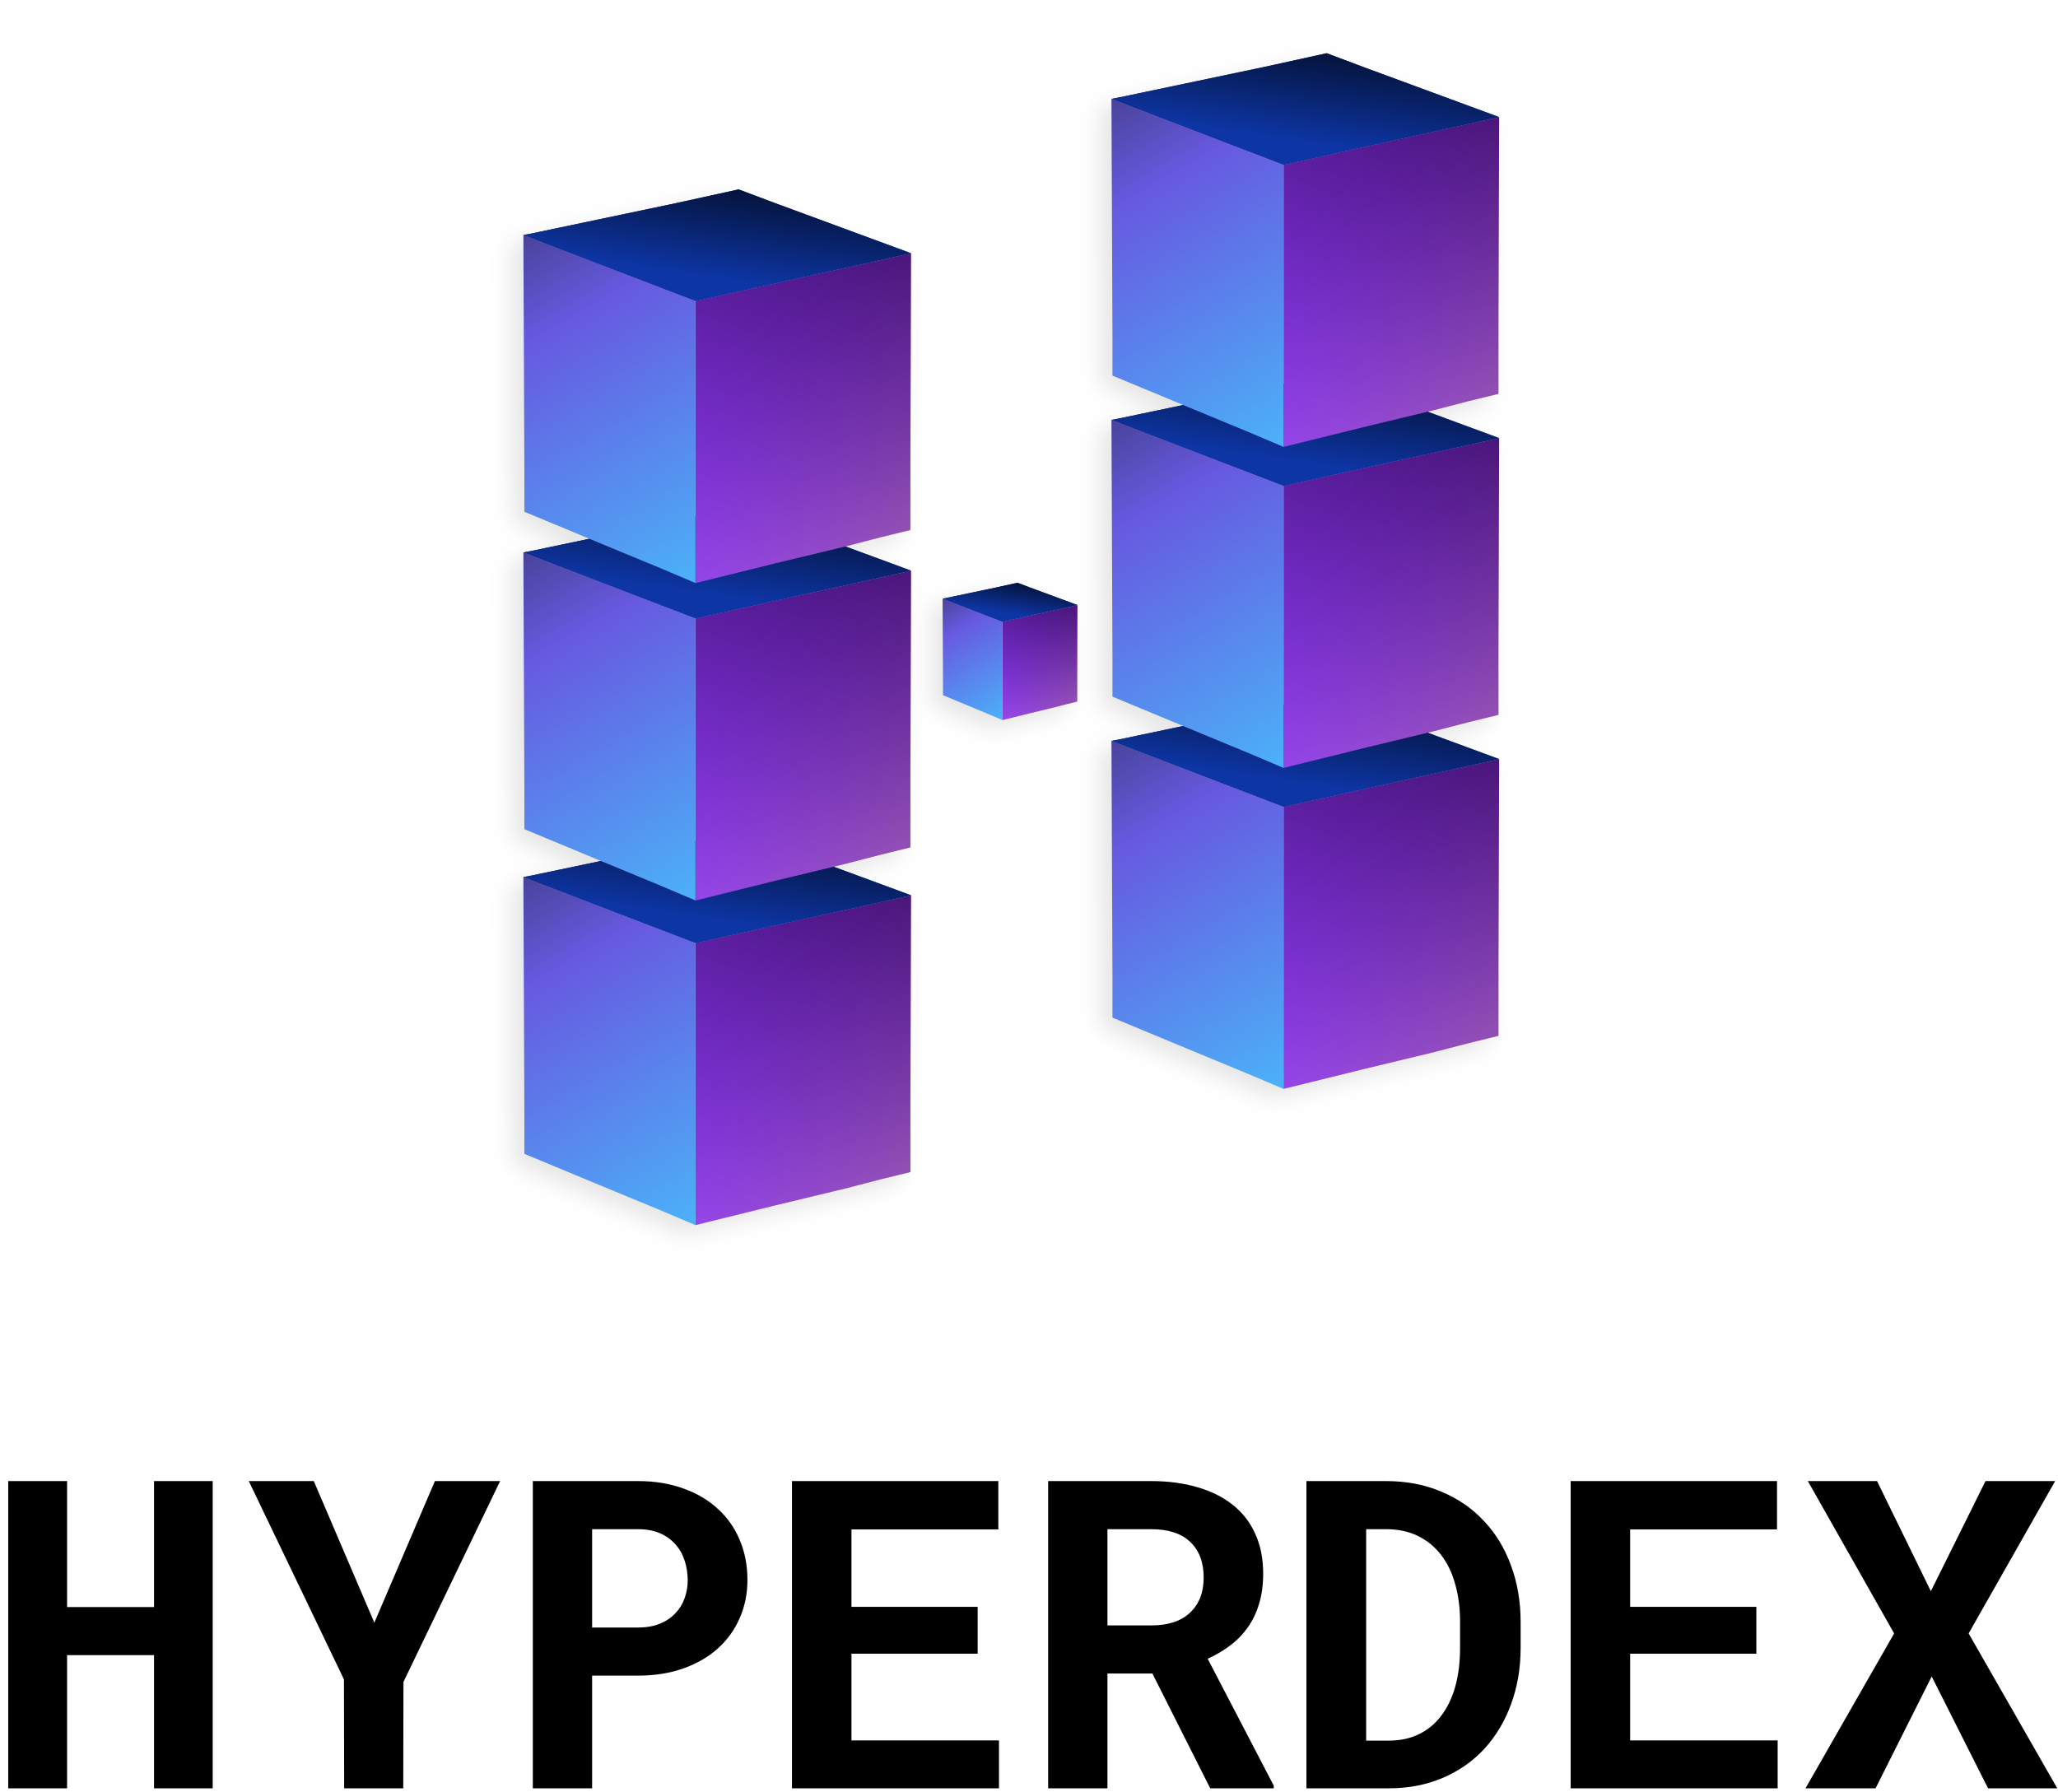
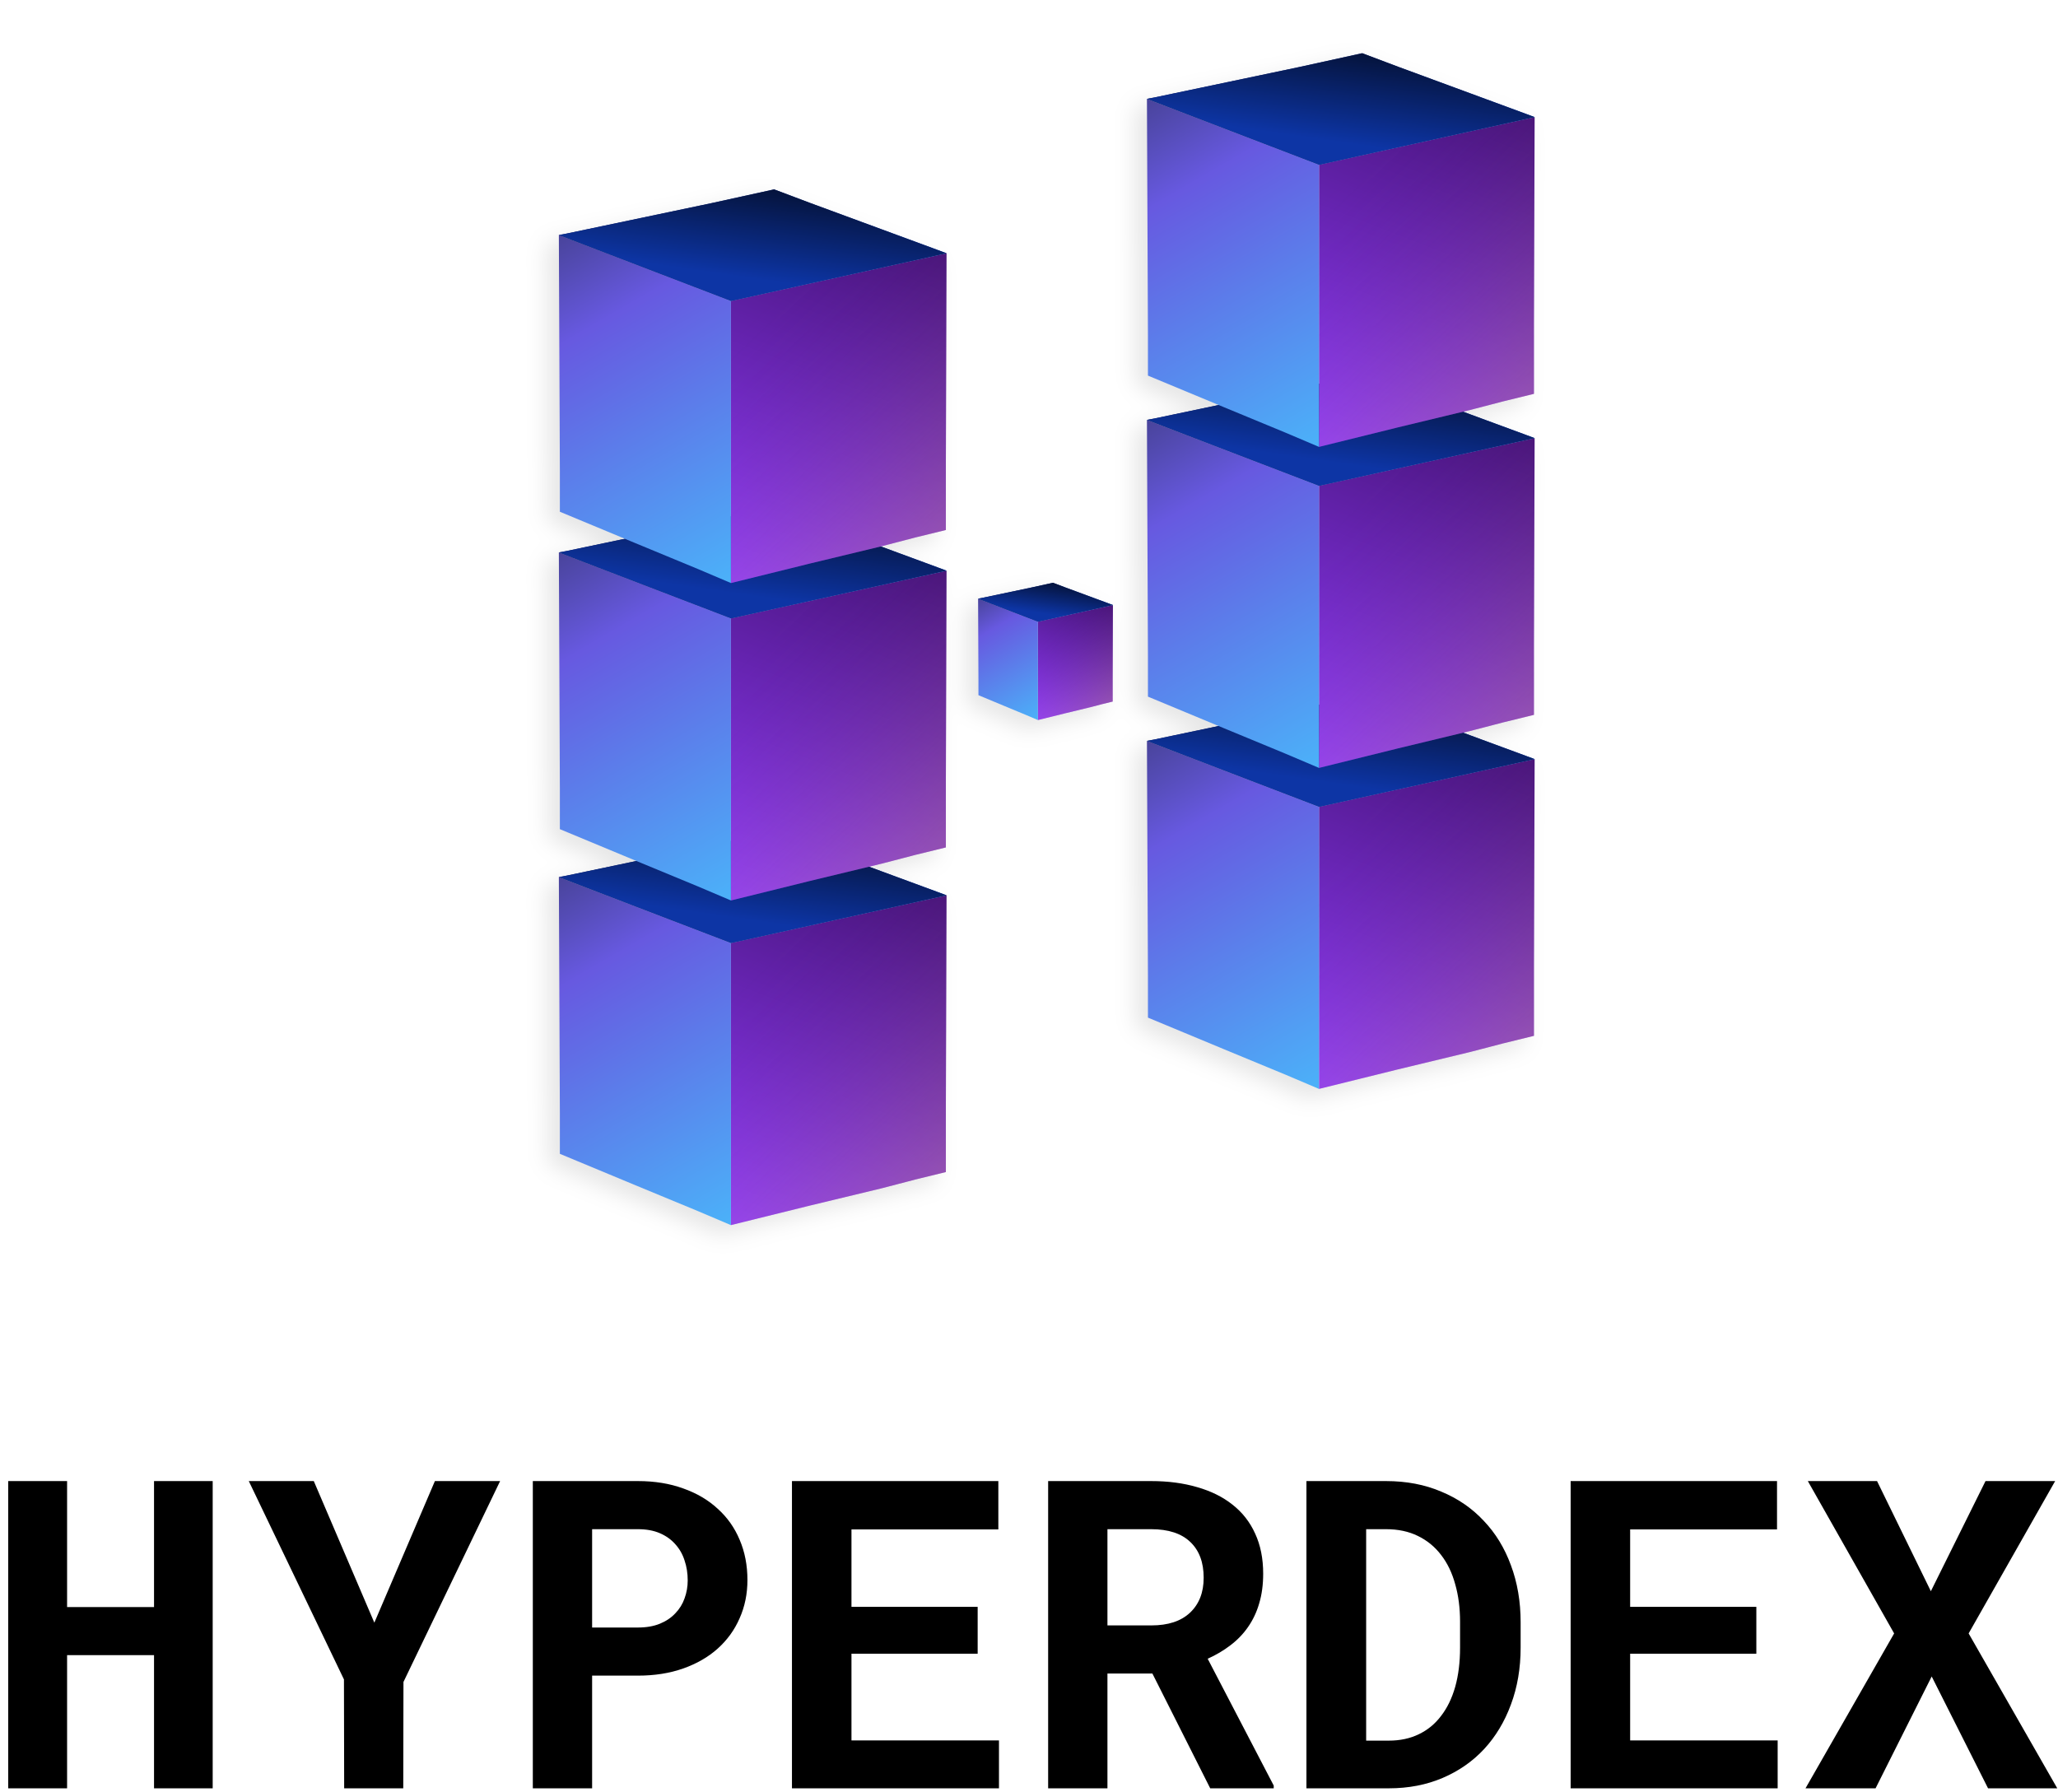
<svg xmlns="http://www.w3.org/2000/svg" width="928" height="808" viewBox="0 0 928 808" fill="none">
  <path d="M25.977 45H19.364V29.989H9.563V45H2.926V10.363H9.563V24.565H19.364V10.363H25.977V45ZM44.2 26.326L51.027 10.363H58.378L47.483 33.01L47.459 45H40.798L40.774 32.725L30.046 10.363H37.373L44.2 26.326ZM68.75 32.297V45H62.065V10.363H73.912C75.8 10.363 77.504 10.641 79.027 11.196C80.549 11.735 81.842 12.496 82.904 13.48C83.983 14.447 84.808 15.613 85.379 16.977C85.965 18.34 86.259 19.855 86.259 21.52C86.259 23.075 85.965 24.51 85.379 25.826C84.808 27.142 83.983 28.284 82.904 29.252C81.842 30.203 80.549 30.949 79.027 31.488C77.504 32.027 75.8 32.297 73.912 32.297H68.75ZM68.75 26.873H73.912C74.864 26.873 75.689 26.73 76.386 26.445C77.084 26.159 77.663 25.771 78.123 25.279C78.599 24.787 78.948 24.224 79.17 23.59C79.408 22.94 79.526 22.266 79.526 21.568C79.526 20.759 79.408 20.006 79.17 19.308C78.948 18.61 78.599 18 78.123 17.476C77.663 16.953 77.084 16.541 76.386 16.239C75.689 15.938 74.864 15.787 73.912 15.787H68.75V26.873ZM112.213 29.823H97.987V39.6H114.615V45H91.278V10.363H114.544V15.811H97.987V24.541H112.213V29.823ZM131.91 32.059H126.843V45H120.158V10.363H131.767C133.686 10.363 135.423 10.593 136.977 11.053C138.531 11.497 139.855 12.155 140.95 13.028C142.06 13.9 142.908 14.986 143.495 16.287C144.098 17.587 144.399 19.094 144.399 20.807C144.399 22.044 144.248 23.162 143.947 24.161C143.662 25.144 143.241 26.032 142.686 26.825C142.147 27.602 141.489 28.284 140.712 28.871C139.95 29.458 139.094 29.965 138.143 30.394L145.588 44.691V45H138.428L131.91 32.059ZM126.843 26.635H131.791C133.678 26.635 135.129 26.159 136.144 25.208C137.175 24.24 137.691 22.924 137.691 21.259C137.691 19.53 137.191 18.19 136.192 17.238C135.193 16.271 133.718 15.787 131.767 15.787H126.843V26.635ZM149.276 45V10.363H158.244C160.544 10.363 162.621 10.76 164.477 11.553C166.348 12.33 167.942 13.424 169.258 14.836C170.591 16.231 171.614 17.904 172.327 19.855C173.057 21.806 173.422 23.947 173.422 26.278V29.133C173.422 31.464 173.057 33.605 172.327 35.556C171.614 37.491 170.607 39.164 169.306 40.575C168.006 41.971 166.443 43.057 164.62 43.834C162.796 44.611 160.782 45 158.577 45H149.276ZM156.008 15.787V39.624H158.577C159.83 39.624 160.948 39.386 161.931 38.91C162.931 38.434 163.771 37.744 164.453 36.84C165.151 35.936 165.682 34.842 166.047 33.557C166.412 32.257 166.594 30.782 166.594 29.133V26.23C166.594 24.676 166.412 23.265 166.047 21.996C165.698 20.712 165.167 19.609 164.453 18.689C163.755 17.77 162.883 17.056 161.836 16.548C160.805 16.041 159.608 15.787 158.244 15.787H156.008ZM199.994 29.823H185.768V39.6H202.397V45H179.06V10.363H202.325V15.811H185.768V24.541H199.994V29.823ZM219.667 22.781L225.829 10.363H233.679L223.926 27.539L233.917 45H226.114L219.762 32.392L213.435 45H205.537L215.528 27.539L205.798 10.363H213.601L219.667 22.781Z" transform="translate(-8 626.438) scale(4)" fill="black" />
  <g filter="url(#filter0_d)">
-     <path d="M0.038 5.371H0V37.181L8.634 35.048L8.939 34.972L17.003 33.029L20.806 32.038L24.23 31.2V28.762V24.267V23.391L24.306 -1.45323e-07L0.038 5.371Z" transform="translate(313.596 403.734) scale(4)" fill="url(#paint0_linear)" />
-     <path d="M0 0L0.114 26.591V31.2L8.634 34.743L15.633 37.638L19.399 39.238V7.429L0 0Z" transform="translate(236 395.516) scale(4)" fill="url(#paint1_linear)" />
-     <path d="M0.038 5.371H0V37.181L8.634 35.048L8.939 34.972L17.003 33.029L20.806 32.038L24.23 31.2V28.762V24.267V23.391L24.306 -1.45323e-07L0.038 5.371Z" transform="translate(313.596 403.734) scale(4)" fill="url(#paint2_linear)" />
-     <path d="M42.677 6.819L36.477 4.533L28.413 1.562L24.267 0L17.155 1.562L0.837 4.99L0 5.143L19.399 12.572H19.437L43.704 7.2L42.677 6.819Z" transform="translate(236 374.938) scale(4)" fill="url(#paint3_linear)" />
-     <path d="M42.677 6.819L36.477 4.533L28.413 1.562L24.267 0L17.155 1.562L0.837 4.99L0 5.143L19.399 12.572H19.437L43.704 7.2L42.677 6.819Z" transform="translate(236 374.938) scale(4)" fill="url(#paint4_linear)" />
-     <path d="M0.038 5.371H0V37.181L8.634 35.048L8.939 34.972L17.003 33.029L20.806 32.038L24.23 31.2V28.762V24.267V23.391L24.306 -1.45323e-07L0.038 5.371Z" transform="translate(313.596 257.344) scale(4)" fill="url(#paint5_linear)" />
-     <path d="M0 0L0.114 26.591V31.2L8.634 34.743L15.633 37.638L19.399 39.238V7.429L0 0Z" transform="translate(236 249.109) scale(4)" fill="url(#paint6_linear)" />
-     <path d="M0.038 5.371H0V37.181L8.634 35.048L8.939 34.972L17.003 33.029L20.806 32.038L24.23 31.2V28.762V24.267V23.391L24.306 -1.45323e-07L0.038 5.371Z" transform="translate(313.596 257.344) scale(4)" fill="url(#paint7_linear)" />
-     <path d="M42.677 6.819L36.477 4.533L28.413 1.562L24.267 0L17.155 1.562L0.837 4.99L0 5.143L19.399 12.572H19.437L43.704 7.2L42.677 6.819Z" transform="translate(236 228.547) scale(4)" fill="url(#paint8_linear)" />
-     <path d="M42.677 6.819L36.477 4.533L28.413 1.562L24.267 0L17.155 1.562L0.837 4.99L0 5.143L19.399 12.572H19.437L43.704 7.2L42.677 6.819Z" transform="translate(236 228.547) scale(4)" fill="url(#paint9_linear)" />
-     <path d="M0.038 5.371H0V37.181L8.634 35.048L8.939 34.972L17.003 33.029L20.806 32.038L24.23 31.2V28.762V24.267V23.391L24.306 -1.45323e-07L0.038 5.371Z" transform="translate(313.596 114.203) scale(4)" fill="url(#paint10_linear)" />
-     <path d="M0 0L0.114 26.591V31.2L8.634 34.743L15.633 37.638L19.399 39.238V7.429L0 0Z" transform="translate(236 105.969) scale(4)" fill="url(#paint11_linear)" />
-     <path d="M0.038 5.371H0V37.181L8.634 35.048L8.939 34.972L17.003 33.029L20.806 32.038L24.23 31.2V28.762V24.267V23.391L24.306 -1.45323e-07L0.038 5.371Z" transform="translate(313.596 114.203) scale(4)" fill="url(#paint12_linear)" />
-     <path d="M42.677 6.819L36.477 4.533L28.413 1.562L24.267 0L17.155 1.562L0.837 4.99L0 5.143L19.399 12.572H19.437L43.704 7.2L42.677 6.819Z" transform="translate(236 85.4062) scale(4)" fill="url(#paint13_linear)" />
-     <path d="M42.677 6.819L36.477 4.533L28.413 1.562L24.267 0L17.155 1.562L0.837 4.99L0 5.143L19.399 12.572H19.437L43.704 7.2L42.677 6.819Z" transform="translate(236 85.4062) scale(4)" fill="url(#paint14_linear)" />
-     <path d="M0.013 1.873H0V12.966L3.003 12.223L3.109 12.196L5.914 11.518L7.237 11.173L8.427 10.881V10.03V8.463V8.157L8.454 -5.06796e-08L0.013 1.873Z" transform="translate(452.033 272.844) scale(4)" fill="url(#paint15_linear)" />
-     <path d="M0 0L0.04 9.273V10.881L3.003 12.116L5.437 13.126L6.747 13.684V2.591L0 0Z" transform="translate(425.045 269.969) scale(4)" fill="url(#paint16_linear)" />
-     <path d="M0.013 1.873H0V12.966L3.003 12.223L3.109 12.196L5.914 11.518L7.237 11.173L8.427 10.881V10.03V8.463V8.157L8.454 -5.06796e-08L0.013 1.873Z" transform="translate(452.033 272.828) scale(4)" fill="url(#paint17_linear)" />
-     <path d="M14.844 2.378L12.687 1.581L9.883 0.545L8.441 0L5.967 0.545L0.291 1.74L0 1.794L6.747 4.384H6.76L15.201 2.511L14.844 2.378Z" transform="translate(425.045 262.797) scale(4)" fill="url(#paint18_linear)" />
-     <path d="M14.844 2.378L12.687 1.581L9.883 0.545L8.441 0L5.967 0.545L0.291 1.74L0 1.794L6.747 4.384H6.76L15.201 2.511L14.844 2.378Z" transform="translate(425.045 262.797) scale(4)" fill="url(#paint19_linear)" />
-     <path d="M0.038 5.371H0V37.181L8.634 35.048L8.939 34.972L17.003 33.029L20.806 32.038L24.23 31.2V28.762V24.267V23.391L24.306 -1.45323e-07L0.038 5.371Z" transform="translate(578.777 342.312) scale(4)" fill="url(#paint20_linear)" />
-     <path d="M0 0L0.114 26.591V31.2L8.634 34.743L15.633 37.638L19.399 39.238V7.429L0 0Z" transform="translate(501.182 334.094) scale(4)" fill="url(#paint21_linear)" />
-     <path d="M0.038 5.371H0V37.181L8.634 35.048L8.939 34.972L17.003 33.029L20.806 32.038L24.23 31.2V28.762V24.267V23.391L24.306 -1.45323e-07L0.038 5.371Z" transform="translate(578.777 342.312) scale(4)" fill="url(#paint22_linear)" />
-     <path d="M42.677 6.819L36.477 4.533L28.413 1.562L24.267 0L17.155 1.562L0.837 4.99L0 5.143L19.399 12.572H19.437L43.704 7.2L42.677 6.819Z" transform="translate(501.182 313.516) scale(4)" fill="url(#paint23_linear)" />
-     <path d="M42.677 6.819L36.477 4.533L28.413 1.562L24.267 0L17.155 1.562L0.837 4.99L0 5.143L19.399 12.572H19.437L43.704 7.2L42.677 6.819Z" transform="translate(501.182 313.516) scale(4)" fill="url(#paint24_linear)" />
-     <path d="M0.038 5.371H0V37.181L8.634 35.048L8.939 34.972L17.003 33.029L20.806 32.038L24.23 31.2V28.762V24.267V23.391L24.306 -1.45323e-07L0.038 5.371Z" transform="translate(578.773 197.562) scale(4)" fill="url(#paint25_linear)" />
-     <path d="M0 0L0.114 26.591V31.2L8.634 34.743L15.633 37.638L19.399 39.238V7.429L0 0Z" transform="translate(501.18 189.344) scale(4)" fill="url(#paint26_linear)" />
-     <path d="M0.038 5.371H0V37.181L8.634 35.048L8.939 34.972L17.003 33.029L20.806 32.038L24.23 31.2V28.762V24.267V23.391L24.306 -1.45323e-07L0.038 5.371Z" transform="translate(578.775 197.562) scale(4)" fill="url(#paint27_linear)" />
-     <path d="M42.677 6.819L36.477 4.533L28.413 1.562L24.267 0L17.155 1.562L0.837 4.99L0 5.143L19.399 12.572H19.437L43.704 7.2L42.677 6.819Z" transform="translate(501.18 168.766) scale(4)" fill="url(#paint28_linear)" />
-     <path d="M42.677 6.819L36.477 4.533L28.413 1.562L24.267 0L17.155 1.562L0.837 4.99L0 5.143L19.399 12.572H19.437L43.704 7.2L42.677 6.819Z" transform="translate(501.18 168.766) scale(4)" fill="url(#paint29_linear)" />
-     <path d="M0.038 5.371H0V37.181L8.634 35.048L8.939 34.972L17.003 33.029L20.806 32.038L24.23 31.2V28.762V24.267V23.391L24.306 -1.45323e-07L0.038 5.371Z" transform="translate(578.775 52.7969) scale(4)" fill="url(#paint30_linear)" />
-     <path d="M0 0L0.114 26.591V31.2L8.634 34.743L15.633 37.638L19.399 39.238V7.429L0 0Z" transform="translate(501.18 44.5781) scale(4)" fill="url(#paint31_linear)" />
-     <path d="M0.038 5.371H0V37.181L8.634 35.048L8.939 34.972L17.003 33.029L20.806 32.038L24.23 31.2V28.762V24.267V23.391L24.306 -1.45323e-07L0.038 5.371Z" transform="translate(578.775 52.7969) scale(4)" fill="url(#paint32_linear)" />
-     <path d="M42.677 6.819L36.477 4.533L28.413 1.562L24.267 0L17.155 1.562L0.837 4.99L0 5.143L19.399 12.572H19.437L43.704 7.2L42.677 6.819Z" transform="translate(501.18 24) scale(4)" fill="url(#paint33_linear)" />
-     <path d="M42.677 6.819L36.477 4.533L28.413 1.562L24.267 0L17.155 1.562L0.837 4.99L0 5.143L19.399 12.572H19.437L43.704 7.2L42.677 6.819Z" transform="translate(501.18 24) scale(4)" fill="url(#paint34_linear)" />
+     <path d="M0.038 5.371H0V37.181L8.634 35.048L8.939 34.972L17.003 33.029L20.806 32.038L24.23 31.2V28.762V24.267V23.391L24.306 -1.45323e-07L0.038 5.371Z" transform="translate(329.596 403.734) scale(4)" fill="url(#paint0_linear)" />
+     <path d="M0 0L0.114 26.591V31.2L8.634 34.743L15.633 37.638L19.399 39.238V7.429L0 0Z" transform="translate(252 395.516) scale(4)" fill="url(#paint1_linear)" />
+     <path d="M0.038 5.371H0V37.181L8.634 35.048L8.939 34.972L17.003 33.029L20.806 32.038L24.23 31.2V28.762V24.267V23.391L24.306 -1.45323e-07L0.038 5.371Z" transform="translate(329.596 403.734) scale(4)" fill="url(#paint2_linear)" />
+     <path d="M42.677 6.819L36.477 4.533L28.413 1.562L24.267 0L17.155 1.562L0.837 4.99L0 5.143L19.399 12.572H19.437L43.704 7.2L42.677 6.819Z" transform="translate(252 374.938) scale(4)" fill="url(#paint3_linear)" />
+     <path d="M42.677 6.819L36.477 4.533L28.413 1.562L24.267 0L17.155 1.562L0.837 4.99L0 5.143L19.399 12.572H19.437L43.704 7.2L42.677 6.819Z" transform="translate(252 374.938) scale(4)" fill="url(#paint4_linear)" />
+     <path d="M0.038 5.371H0V37.181L8.634 35.048L8.939 34.972L17.003 33.029L20.806 32.038L24.23 31.2V28.762V24.267V23.391L24.306 -1.45323e-07L0.038 5.371Z" transform="translate(329.596 257.344) scale(4)" fill="url(#paint5_linear)" />
+     <path d="M0 0L0.114 26.591V31.2L8.634 34.743L15.633 37.638L19.399 39.238V7.429L0 0Z" transform="translate(252 249.109) scale(4)" fill="url(#paint6_linear)" />
+     <path d="M0.038 5.371H0V37.181L8.634 35.048L8.939 34.972L17.003 33.029L20.806 32.038L24.23 31.2V28.762V24.267V23.391L24.306 -1.45323e-07L0.038 5.371Z" transform="translate(329.596 257.344) scale(4)" fill="url(#paint7_linear)" />
+     <path d="M42.677 6.819L36.477 4.533L28.413 1.562L24.267 0L17.155 1.562L0.837 4.99L0 5.143L19.399 12.572H19.437L43.704 7.2L42.677 6.819Z" transform="translate(252 228.547) scale(4)" fill="url(#paint8_linear)" />
+     <path d="M42.677 6.819L36.477 4.533L28.413 1.562L24.267 0L17.155 1.562L0.837 4.99L0 5.143L19.399 12.572H19.437L43.704 7.2L42.677 6.819Z" transform="translate(252 228.547) scale(4)" fill="url(#paint9_linear)" />
+     <path d="M0.038 5.371H0V37.181L8.634 35.048L8.939 34.972L17.003 33.029L20.806 32.038L24.23 31.2V28.762V24.267V23.391L24.306 -1.45323e-07L0.038 5.371Z" transform="translate(329.596 114.203) scale(4)" fill="url(#paint10_linear)" />
+     <path d="M0 0L0.114 26.591V31.2L8.634 34.743L15.633 37.638L19.399 39.238V7.429L0 0Z" transform="translate(252 105.969) scale(4)" fill="url(#paint11_linear)" />
+     <path d="M0.038 5.371H0V37.181L8.634 35.048L8.939 34.972L17.003 33.029L20.806 32.038L24.23 31.2V28.762V24.267V23.391L24.306 -1.45323e-07L0.038 5.371Z" transform="translate(329.596 114.203) scale(4)" fill="url(#paint12_linear)" />
+     <path d="M42.677 6.819L36.477 4.533L28.413 1.562L24.267 0L17.155 1.562L0.837 4.99L0 5.143L19.399 12.572H19.437L43.704 7.2L42.677 6.819Z" transform="translate(252 85.4062) scale(4)" fill="url(#paint13_linear)" />
+     <path d="M42.677 6.819L36.477 4.533L28.413 1.562L24.267 0L17.155 1.562L0.837 4.99L0 5.143L19.399 12.572H19.437L43.704 7.2L42.677 6.819Z" transform="translate(252 85.4062) scale(4)" fill="url(#paint14_linear)" />
+     <path d="M0.013 1.873H0V12.966L3.003 12.223L3.109 12.196L5.914 11.518L7.237 11.173L8.427 10.881V10.03V8.463V8.157L8.454 -5.06796e-08L0.013 1.873Z" transform="translate(468.033 272.844) scale(4)" fill="url(#paint15_linear)" />
+     <path d="M0 0L0.04 9.273V10.881L3.003 12.116L5.437 13.126L6.747 13.684V2.591L0 0Z" transform="translate(441.045 269.969) scale(4)" fill="url(#paint16_linear)" />
+     <path d="M0.013 1.873H0V12.966L3.003 12.223L3.109 12.196L5.914 11.518L7.237 11.173L8.427 10.881V10.03V8.463V8.157L8.454 -5.06796e-08L0.013 1.873Z" transform="translate(468.033 272.828) scale(4)" fill="url(#paint17_linear)" />
+     <path d="M14.844 2.378L12.687 1.581L9.883 0.545L8.441 0L5.967 0.545L0.291 1.74L0 1.794L6.747 4.384H6.76L15.201 2.511L14.844 2.378Z" transform="translate(441.045 262.797) scale(4)" fill="url(#paint18_linear)" />
+     <path d="M14.844 2.378L12.687 1.581L9.883 0.545L8.441 0L5.967 0.545L0.291 1.74L0 1.794L6.747 4.384H6.76L15.201 2.511L14.844 2.378Z" transform="translate(441.045 262.797) scale(4)" fill="url(#paint19_linear)" />
+     <path d="M0.038 5.371H0V37.181L8.634 35.048L8.939 34.972L17.003 33.029L20.806 32.038L24.23 31.2V28.762V24.267V23.391L24.306 -1.45323e-07L0.038 5.371Z" transform="translate(594.777 342.312) scale(4)" fill="url(#paint20_linear)" />
+     <path d="M0 0L0.114 26.591V31.2L8.634 34.743L15.633 37.638L19.399 39.238V7.429L0 0Z" transform="translate(517.182 334.094) scale(4)" fill="url(#paint21_linear)" />
+     <path d="M0.038 5.371H0V37.181L8.634 35.048L8.939 34.972L17.003 33.029L20.806 32.038L24.23 31.2V28.762V24.267V23.391L24.306 -1.45323e-07L0.038 5.371Z" transform="translate(594.777 342.312) scale(4)" fill="url(#paint22_linear)" />
+     <path d="M42.677 6.819L36.477 4.533L28.413 1.562L24.267 0L17.155 1.562L0.837 4.99L0 5.143L19.399 12.572H19.437L43.704 7.2L42.677 6.819Z" transform="translate(517.182 313.516) scale(4)" fill="url(#paint23_linear)" />
+     <path d="M42.677 6.819L36.477 4.533L28.413 1.562L24.267 0L17.155 1.562L0.837 4.99L0 5.143L19.399 12.572H19.437L43.704 7.2L42.677 6.819Z" transform="translate(517.182 313.516) scale(4)" fill="url(#paint24_linear)" />
+     <path d="M0.038 5.371H0V37.181L8.634 35.048L8.939 34.972L17.003 33.029L20.806 32.038L24.23 31.2V28.762V24.267V23.391L24.306 -1.45323e-07L0.038 5.371Z" transform="translate(594.773 197.562) scale(4)" fill="url(#paint25_linear)" />
+     <path d="M0 0L0.114 26.591V31.2L8.634 34.743L15.633 37.638L19.399 39.238V7.429L0 0Z" transform="translate(517.18 189.344) scale(4)" fill="url(#paint26_linear)" />
+     <path d="M0.038 5.371H0V37.181L8.634 35.048L8.939 34.972L17.003 33.029L20.806 32.038L24.23 31.2V28.762V24.267V23.391L24.306 -1.45323e-07L0.038 5.371Z" transform="translate(594.775 197.562) scale(4)" fill="url(#paint27_linear)" />
+     <path d="M42.677 6.819L36.477 4.533L28.413 1.562L24.267 0L17.155 1.562L0.837 4.99L0 5.143L19.399 12.572H19.437L43.704 7.2L42.677 6.819Z" transform="translate(517.18 168.766) scale(4)" fill="url(#paint28_linear)" />
+     <path d="M42.677 6.819L36.477 4.533L28.413 1.562L24.267 0L17.155 1.562L0.837 4.99L0 5.143L19.399 12.572H19.437L43.704 7.2L42.677 6.819Z" transform="translate(517.18 168.766) scale(4)" fill="url(#paint29_linear)" />
+     <path d="M0.038 5.371H0V37.181L8.634 35.048L8.939 34.972L17.003 33.029L20.806 32.038L24.23 31.2V28.762V24.267V23.391L24.306 -1.45323e-07L0.038 5.371Z" transform="translate(594.775 52.7969) scale(4)" fill="url(#paint30_linear)" />
+     <path d="M0 0L0.114 26.591V31.2L8.634 34.743L15.633 37.638L19.399 39.238V7.429L0 0Z" transform="translate(517.18 44.5781) scale(4)" fill="url(#paint31_linear)" />
+     <path d="M0.038 5.371H0V37.181L8.634 35.048L8.939 34.972L17.003 33.029L20.806 32.038L24.23 31.2V28.762V24.267V23.391L24.306 -1.45323e-07L0.038 5.371Z" transform="translate(594.775 52.7969) scale(4)" fill="url(#paint32_linear)" />
+     <path d="M42.677 6.819L36.477 4.533L28.413 1.562L24.267 0L17.155 1.562L0.837 4.99L0 5.143L19.399 12.572H19.437L43.704 7.2L42.677 6.819Z" transform="translate(517.18 24) scale(4)" fill="url(#paint33_linear)" />
+     <path d="M42.677 6.819L36.477 4.533L28.413 1.562L24.267 0L17.155 1.562L0.837 4.99L0 5.143L19.399 12.572H19.437L43.704 7.2L42.677 6.819Z" transform="translate(517.18 24) scale(4)" fill="url(#paint34_linear)" />
  </g>
  <defs>
-     <filter id="filter0_d" x="176" y="0" width="520" height="608.469" filterUnits="userSpaceOnUse" color-interpolation-filters="sRGB">
+     <filter id="filter0_d" x="192" y="0" width="520" height="608.469" filterUnits="userSpaceOnUse" color-interpolation-filters="sRGB">
      <feFlood flood-opacity="0" result="BackgroundImageFix" />
      <feColorMatrix in="SourceAlpha" type="matrix" values="0 0 0 0 0 0 0 0 0 0 0 0 0 0 0 0 0 0 255 0" />
      <feOffset dx="-5" dy="4" />
      <feGaussianBlur stdDeviation="5" />
      <feColorMatrix type="matrix" values="0 0 0 0 0 0 0 0 0 0 0 0 0 0 0 0 0 0 0.1 0" />
      <feBlend mode="normal" in2="BackgroundImageFix" result="effect1_dropShadow" />
      <feBlend mode="normal" in="SourceGraphic" in2="effect1_dropShadow" result="shape" />
    </filter>
    <linearGradient id="paint0_linear" x2="1" gradientUnits="userSpaceOnUse" gradientTransform="matrix(-22.3438 58.7572 37.835 14.853 7.93718 -27.8527)">
      <stop offset="0.177" stop-color="#1D2237" />
      <stop offset="0.325" stop-color="#47137A" />
      <stop offset="1" stop-color="#913BFE" />
    </linearGradient>
    <linearGradient id="paint1_linear" x2="1" gradientUnits="userSpaceOnUse" gradientTransform="matrix(29.2129 51.9969 25.4203 -14.7111 -21.3157 -6.02662)">
      <stop stop-color="#1C2334" />
      <stop offset="0.449" stop-color="#6759E0" />
      <stop offset="1" stop-color="#4BB2F9" />
    </linearGradient>
    <linearGradient id="paint2_linear" x2="1" gradientUnits="userSpaceOnUse" gradientTransform="matrix(27.3128 29.5087 19.0018 -18.1465 -7.32946 16.8445)">
      <stop stop-color="#5C1EA0" stop-opacity="0" />
      <stop offset="1" stop-color="#F2C94C" stop-opacity="0.35" />
    </linearGradient>
    <linearGradient id="paint3_linear" x2="1" gradientUnits="userSpaceOnUse" gradientTransform="translate(-7.13382 -27.7514) scale(67.9729 68.0775)">
      <stop stop-color="#231C4C" />
      <stop offset="1" stop-color="#0143D6" />
    </linearGradient>
    <linearGradient id="paint4_linear" x2="1" gradientUnits="userSpaceOnUse" gradientTransform="matrix(-2.28221 16.0001 -55.6238 -7.95848 48.1616 -2.49698)">
      <stop />
      <stop offset="1" stop-color="#0D35A5" />
    </linearGradient>
    <linearGradient id="paint5_linear" x2="1" gradientUnits="userSpaceOnUse" gradientTransform="matrix(-22.3438 58.7572 37.835 14.853 7.93718 -27.8527)">
      <stop offset="0.177" stop-color="#1D2237" />
      <stop offset="0.325" stop-color="#47137A" />
      <stop offset="1" stop-color="#913BFE" />
    </linearGradient>
    <linearGradient id="paint6_linear" x2="1" gradientUnits="userSpaceOnUse" gradientTransform="matrix(29.2129 51.9969 25.4203 -14.7111 -21.3157 -6.02662)">
      <stop stop-color="#1C2334" />
      <stop offset="0.449" stop-color="#6759E0" />
      <stop offset="1" stop-color="#4BB2F9" />
    </linearGradient>
    <linearGradient id="paint7_linear" x2="1" gradientUnits="userSpaceOnUse" gradientTransform="matrix(27.3128 29.5087 19.0018 -18.1465 -7.32946 16.8445)">
      <stop stop-color="#5C1EA0" stop-opacity="0" />
      <stop offset="1" stop-color="#F2C94C" stop-opacity="0.35" />
    </linearGradient>
    <linearGradient id="paint8_linear" x2="1" gradientUnits="userSpaceOnUse" gradientTransform="translate(-7.13382 -27.7514) scale(67.9729 68.0775)">
      <stop stop-color="#231C4C" />
      <stop offset="1" stop-color="#0143D6" />
    </linearGradient>
    <linearGradient id="paint9_linear" x2="1" gradientUnits="userSpaceOnUse" gradientTransform="matrix(-2.28221 16.0001 -55.6238 -7.95848 48.1616 -2.49698)">
      <stop />
      <stop offset="1" stop-color="#0D35A5" />
    </linearGradient>
    <linearGradient id="paint10_linear" x2="1" gradientUnits="userSpaceOnUse" gradientTransform="matrix(-22.3438 58.7572 37.835 14.853 7.93718 -27.8527)">
      <stop offset="0.177" stop-color="#1D2237" />
      <stop offset="0.325" stop-color="#47137A" />
      <stop offset="1" stop-color="#913BFE" />
    </linearGradient>
    <linearGradient id="paint11_linear" x2="1" gradientUnits="userSpaceOnUse" gradientTransform="matrix(29.2129 51.9969 25.4203 -14.7111 -21.3157 -6.02662)">
      <stop stop-color="#1C2334" />
      <stop offset="0.449" stop-color="#6759E0" />
      <stop offset="1" stop-color="#4BB2F9" />
    </linearGradient>
    <linearGradient id="paint12_linear" x2="1" gradientUnits="userSpaceOnUse" gradientTransform="matrix(27.3128 29.5087 19.0018 -18.1465 -7.32946 16.8445)">
      <stop stop-color="#5C1EA0" stop-opacity="0" />
      <stop offset="1" stop-color="#F2C94C" stop-opacity="0.35" />
    </linearGradient>
    <linearGradient id="paint13_linear" x2="1" gradientUnits="userSpaceOnUse" gradientTransform="translate(-7.13382 -27.7514) scale(67.9729 68.0775)">
      <stop stop-color="#231C4C" />
      <stop offset="1" stop-color="#0143D6" />
    </linearGradient>
    <linearGradient id="paint14_linear" x2="1" gradientUnits="userSpaceOnUse" gradientTransform="matrix(-2.28221 16.0001 -55.6238 -7.95848 48.1616 -2.49698)">
      <stop />
      <stop offset="1" stop-color="#0D35A5" />
    </linearGradient>
    <linearGradient id="paint15_linear" x2="1" gradientUnits="userSpaceOnUse" gradientTransform="matrix(-7.77147 20.4909 13.1595 5.17982 2.76066 -9.71331)">
      <stop offset="0.177" stop-color="#1D2237" />
      <stop offset="0.325" stop-color="#47137A" />
      <stop offset="1" stop-color="#913BFE" />
    </linearGradient>
    <linearGradient id="paint16_linear" x2="1" gradientUnits="userSpaceOnUse" gradientTransform="matrix(10.1606 18.1333 8.84152 -5.13033 -7.41388 -2.10171)">
      <stop stop-color="#1C2334" />
      <stop offset="0.449" stop-color="#6759E0" />
      <stop offset="1" stop-color="#4BB2F9" />
    </linearGradient>
    <linearGradient id="paint17_linear" x2="1" gradientUnits="userSpaceOnUse" gradientTransform="matrix(9.49978 10.2908 6.60908 -6.32836 -2.54929 5.87432)">
      <stop stop-color="#5C1EA0" stop-opacity="0" />
      <stop offset="1" stop-color="#F2C94C" stop-opacity="0.35" />
    </linearGradient>
    <linearGradient id="paint18_linear" x2="1" gradientUnits="userSpaceOnUse" gradientTransform="translate(-2.48124 -9.67797) scale(23.6419 23.7412)">
      <stop stop-color="#231C4C" />
      <stop offset="1" stop-color="#0143D6" />
    </linearGradient>
    <linearGradient id="paint19_linear" x2="1" gradientUnits="userSpaceOnUse" gradientTransform="matrix(-0.793785 5.57983 -19.3467 -2.77542 16.7513 -0.870792)">
      <stop />
      <stop offset="1" stop-color="#0D35A5" />
    </linearGradient>
    <linearGradient id="paint20_linear" x2="1" gradientUnits="userSpaceOnUse" gradientTransform="matrix(-22.3438 58.7572 37.835 14.853 7.93718 -27.8527)">
      <stop offset="0.177" stop-color="#1D2237" />
      <stop offset="0.325" stop-color="#47137A" />
      <stop offset="1" stop-color="#913BFE" />
    </linearGradient>
    <linearGradient id="paint21_linear" x2="1" gradientUnits="userSpaceOnUse" gradientTransform="matrix(29.2129 51.9969 25.4203 -14.7111 -21.3157 -6.02662)">
      <stop stop-color="#1C2334" />
      <stop offset="0.449" stop-color="#6759E0" />
      <stop offset="1" stop-color="#4BB2F9" />
    </linearGradient>
    <linearGradient id="paint22_linear" x2="1" gradientUnits="userSpaceOnUse" gradientTransform="matrix(27.3128 29.5087 19.0018 -18.1465 -7.32946 16.8445)">
      <stop stop-color="#5C1EA0" stop-opacity="0" />
      <stop offset="1" stop-color="#F2C94C" stop-opacity="0.35" />
    </linearGradient>
    <linearGradient id="paint23_linear" x2="1" gradientUnits="userSpaceOnUse" gradientTransform="translate(-7.13382 -27.7514) scale(67.9729 68.0775)">
      <stop stop-color="#231C4C" />
      <stop offset="1" stop-color="#0143D6" />
    </linearGradient>
    <linearGradient id="paint24_linear" x2="1" gradientUnits="userSpaceOnUse" gradientTransform="matrix(-2.28221 16.0001 -55.6238 -7.95848 48.1616 -2.49698)">
      <stop />
      <stop offset="1" stop-color="#0D35A5" />
    </linearGradient>
    <linearGradient id="paint25_linear" x2="1" gradientUnits="userSpaceOnUse" gradientTransform="matrix(-22.3438 58.7572 37.835 14.853 7.93718 -27.8527)">
      <stop offset="0.177" stop-color="#1D2237" />
      <stop offset="0.325" stop-color="#47137A" />
      <stop offset="1" stop-color="#913BFE" />
    </linearGradient>
    <linearGradient id="paint26_linear" x2="1" gradientUnits="userSpaceOnUse" gradientTransform="matrix(29.2129 51.9969 25.4203 -14.7111 -21.3157 -6.02662)">
      <stop stop-color="#1C2334" />
      <stop offset="0.449" stop-color="#6759E0" />
      <stop offset="1" stop-color="#4BB2F9" />
    </linearGradient>
    <linearGradient id="paint27_linear" x2="1" gradientUnits="userSpaceOnUse" gradientTransform="matrix(27.3128 29.5087 19.0018 -18.1465 -7.32946 16.8445)">
      <stop stop-color="#5C1EA0" stop-opacity="0" />
      <stop offset="1" stop-color="#F2C94C" stop-opacity="0.35" />
    </linearGradient>
    <linearGradient id="paint28_linear" x2="1" gradientUnits="userSpaceOnUse" gradientTransform="translate(-7.13382 -27.7514) scale(67.9729 68.0775)">
      <stop stop-color="#231C4C" />
      <stop offset="1" stop-color="#0143D6" />
    </linearGradient>
    <linearGradient id="paint29_linear" x2="1" gradientUnits="userSpaceOnUse" gradientTransform="matrix(-2.28221 16.0001 -55.6238 -7.95848 48.1616 -2.49698)">
      <stop />
      <stop offset="1" stop-color="#0D35A5" />
    </linearGradient>
    <linearGradient id="paint30_linear" x2="1" gradientUnits="userSpaceOnUse" gradientTransform="matrix(-22.3438 58.7572 37.835 14.853 7.93718 -27.8527)">
      <stop offset="0.177" stop-color="#1D2237" />
      <stop offset="0.325" stop-color="#47137A" />
      <stop offset="1" stop-color="#913BFE" />
    </linearGradient>
    <linearGradient id="paint31_linear" x2="1" gradientUnits="userSpaceOnUse" gradientTransform="matrix(29.2129 51.9969 25.4203 -14.7111 -21.3157 -6.02662)">
      <stop stop-color="#1C2334" />
      <stop offset="0.449" stop-color="#6759E0" />
      <stop offset="1" stop-color="#4BB2F9" />
    </linearGradient>
    <linearGradient id="paint32_linear" x2="1" gradientUnits="userSpaceOnUse" gradientTransform="matrix(27.3128 29.5087 19.0018 -18.1465 -7.32946 16.8445)">
      <stop stop-color="#5C1EA0" stop-opacity="0" />
      <stop offset="1" stop-color="#F2C94C" stop-opacity="0.35" />
    </linearGradient>
    <linearGradient id="paint33_linear" x2="1" gradientUnits="userSpaceOnUse" gradientTransform="translate(-7.13382 -27.7514) scale(67.9729 68.0775)">
      <stop stop-color="#231C4C" />
      <stop offset="1" stop-color="#0143D6" />
    </linearGradient>
    <linearGradient id="paint34_linear" x2="1" gradientUnits="userSpaceOnUse" gradientTransform="matrix(-2.28221 16.0001 -55.6238 -7.95848 48.1616 -2.49698)">
      <stop />
      <stop offset="1" stop-color="#0D35A5" />
    </linearGradient>
  </defs>
</svg>
